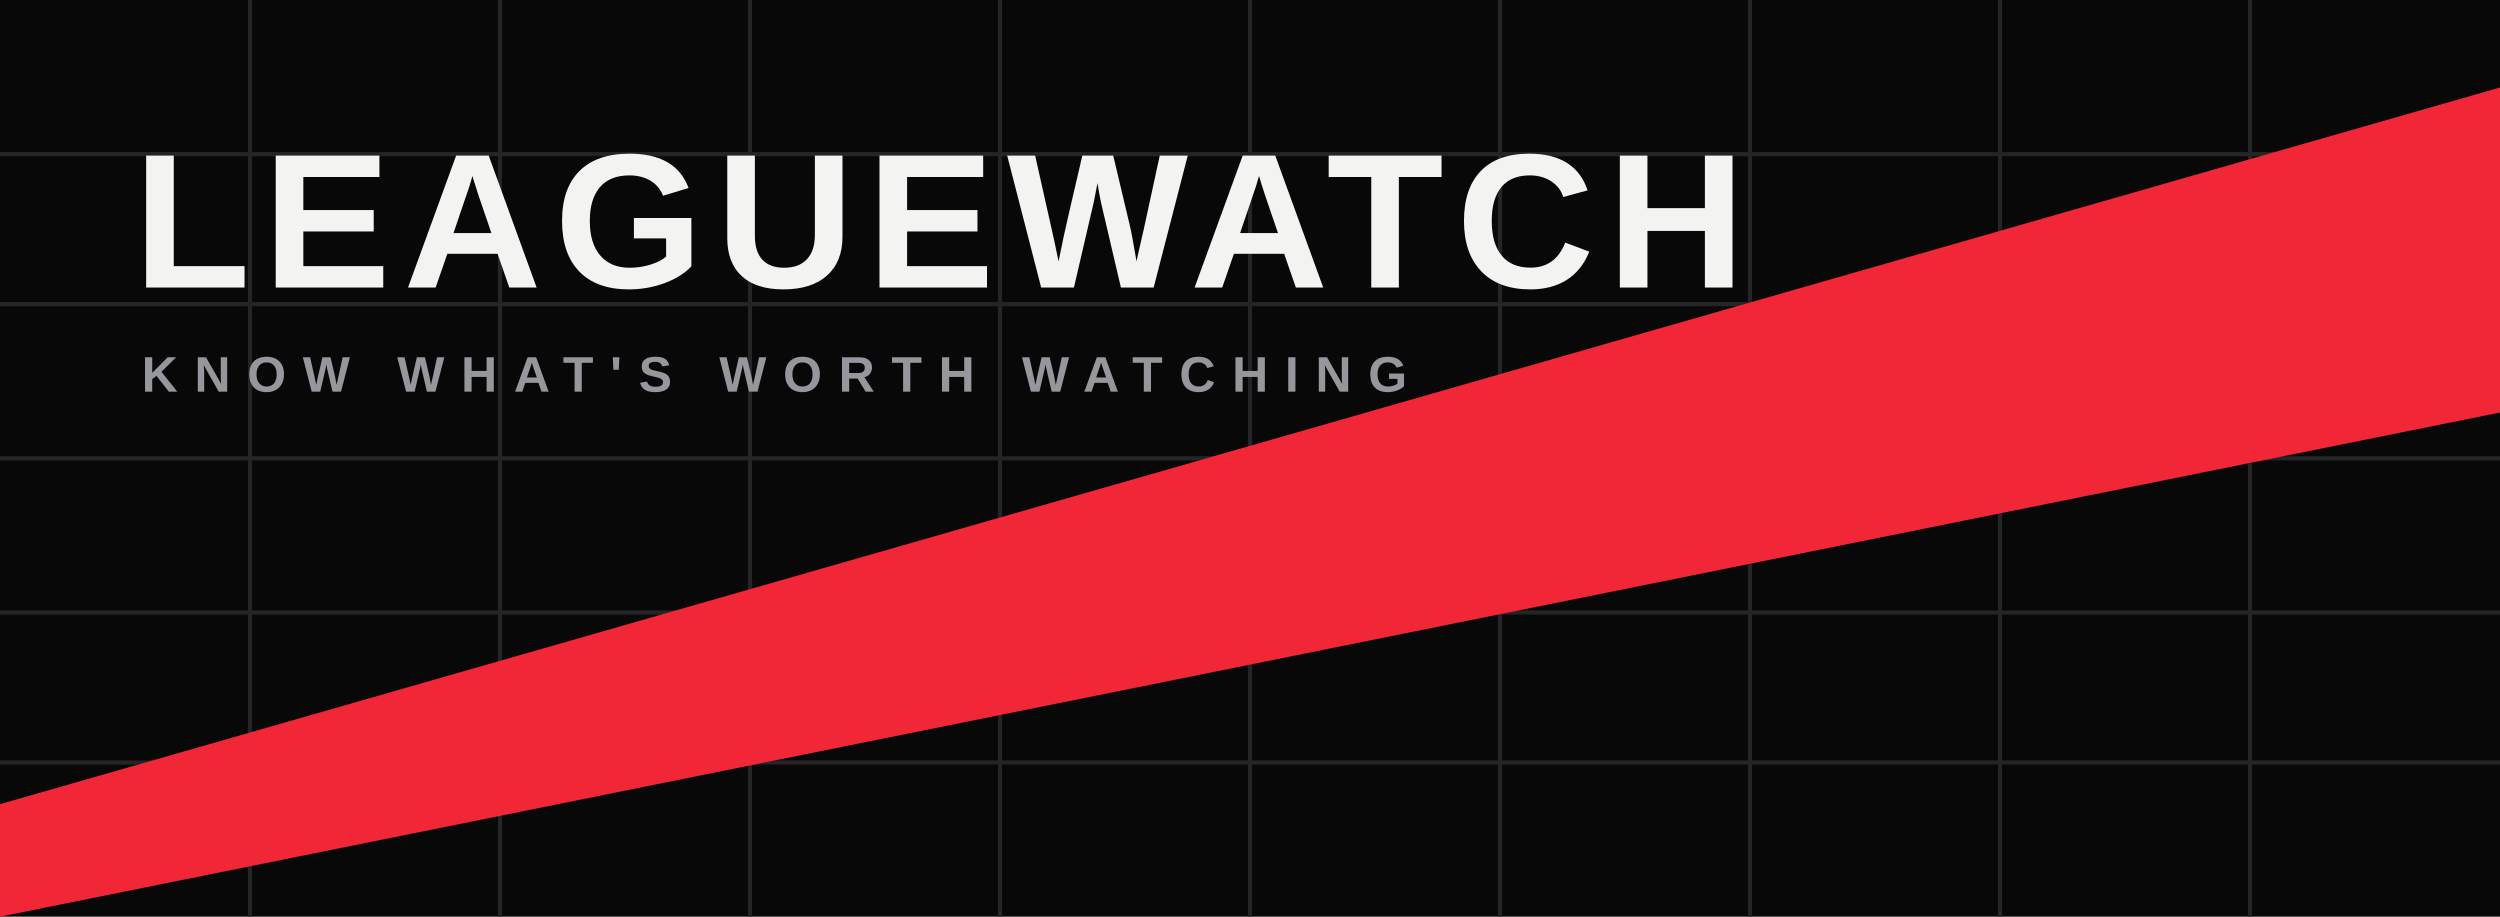
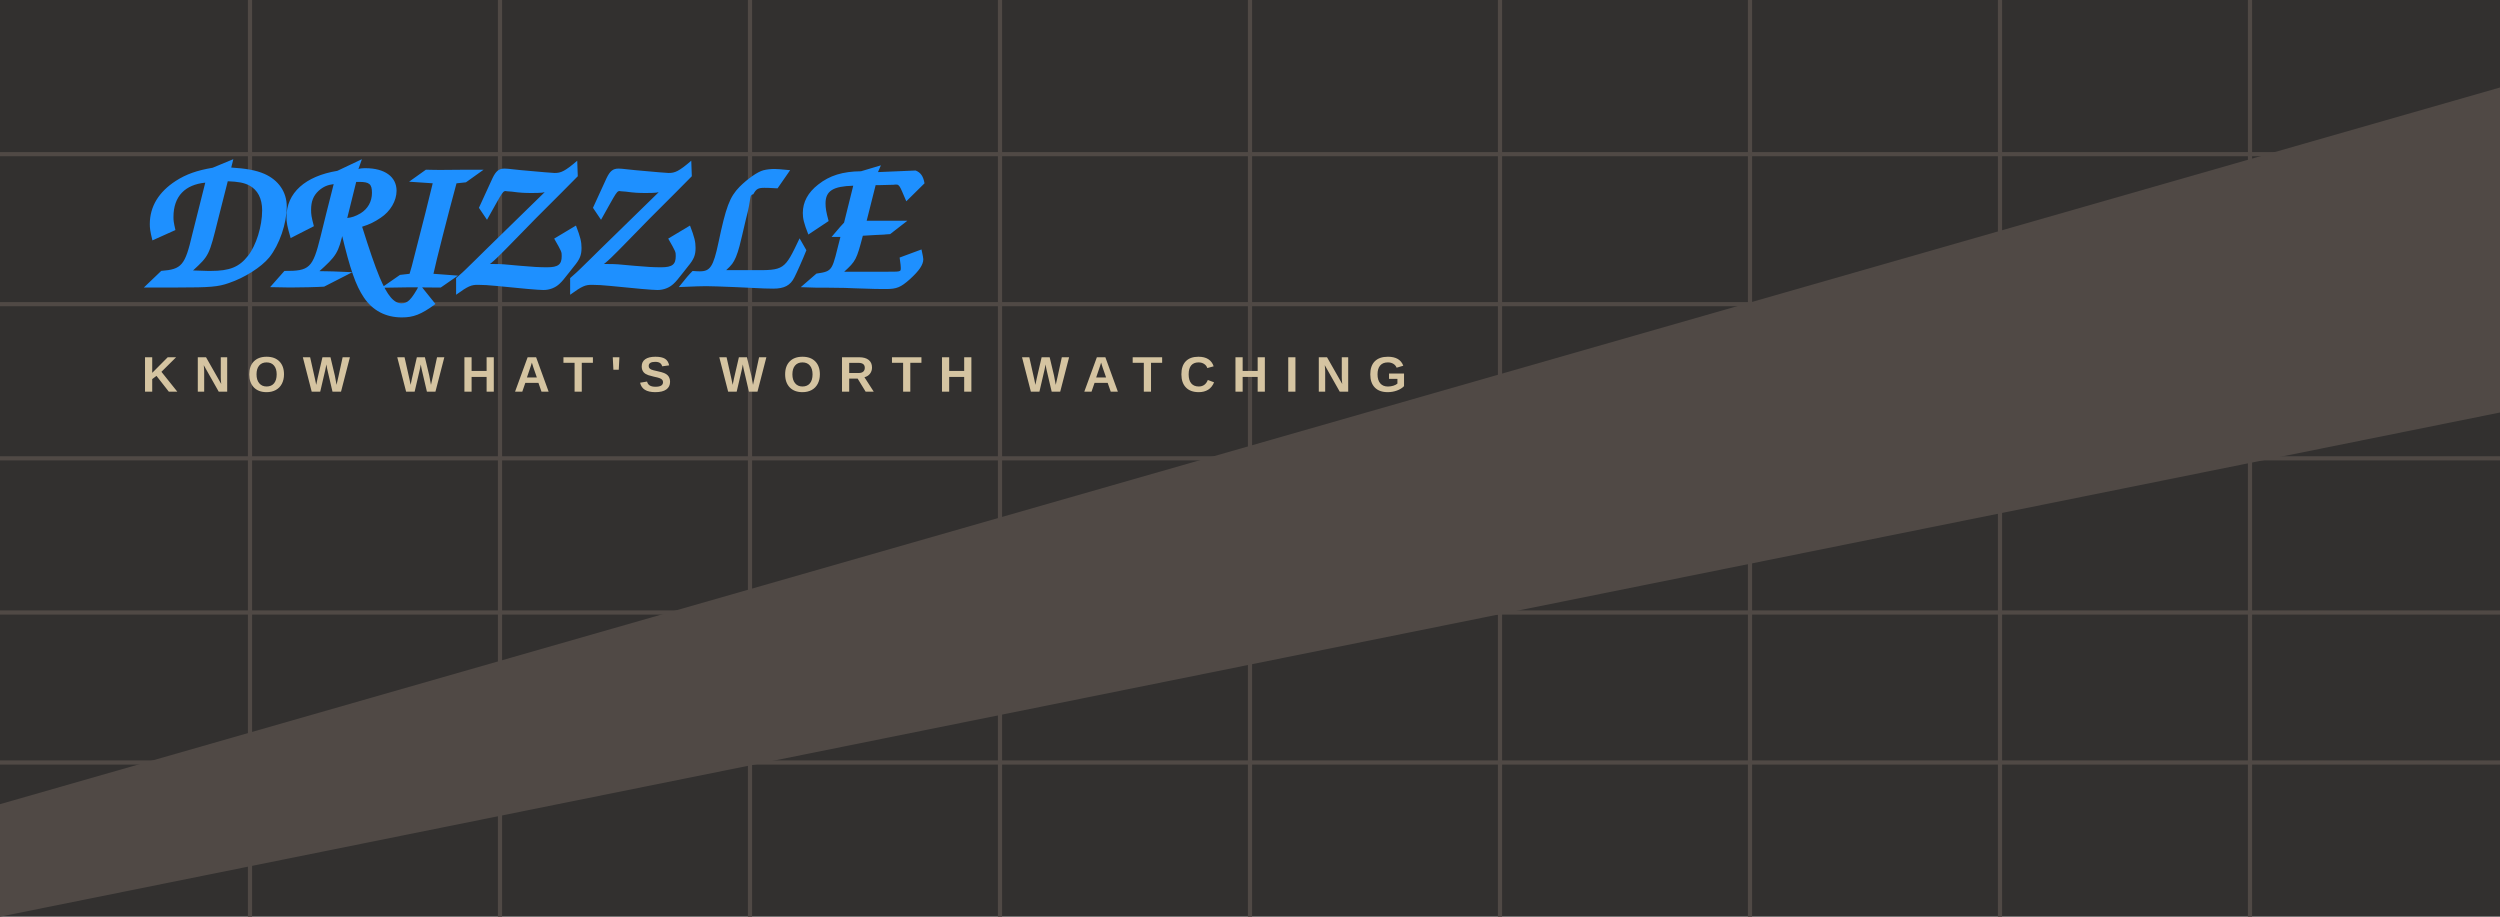
<svg xmlns="http://www.w3.org/2000/svg" viewBox="0 0 1200 440" role="img" aria-labelledby="title">
-   <rect width="1200" height="440" fill="#080809" />
-   <g fill="none" stroke="#252528" stroke-width="2">
+   <rect width="1200" height="440" fill="#32302f" />
+   <g fill="none" stroke="#504945" stroke-width="2">
    <path d="M0 74h1200M0 146h1200M0 220h1200M0 294h1200M0 366h1200" />
    <path d="M120 0v440M240 0v440M360 0v440M480 0v440M600 0v440M720 0v440M840 0v440M960 0v440M1080 0v440" />
  </g>
-   <path d="M0 386 1200 42v156L0 440Z" fill="#f12738" />
-   <text x="64" y="138" fill="#f3f3f1" font-family="Arial Narrow,Arial,sans-serif" font-size="92" font-weight="900" letter-spacing="6">LEAGUEWATCH</text>
-   <text x="68" y="188" fill="#96979c" font-family="Arial,sans-serif" font-size="24" font-weight="700" letter-spacing="8">KNOW WHAT'S WORTH WATCHING</text>
+   <path d="M0 386 1200 42v156L0 440Z" fill="#504945" />
+   <text x="64" y="138" fill="#1e90ff" font-family="cursive" font-size="92" font-style="italic" font-weight="700">DRIZZLE</text>
+   <text x="68" y="188" fill="#d5c4a1" font-family="Arial,sans-serif" font-size="24" font-weight="700" letter-spacing="8">KNOW WHAT'S WORTH WATCHING</text>
</svg>
